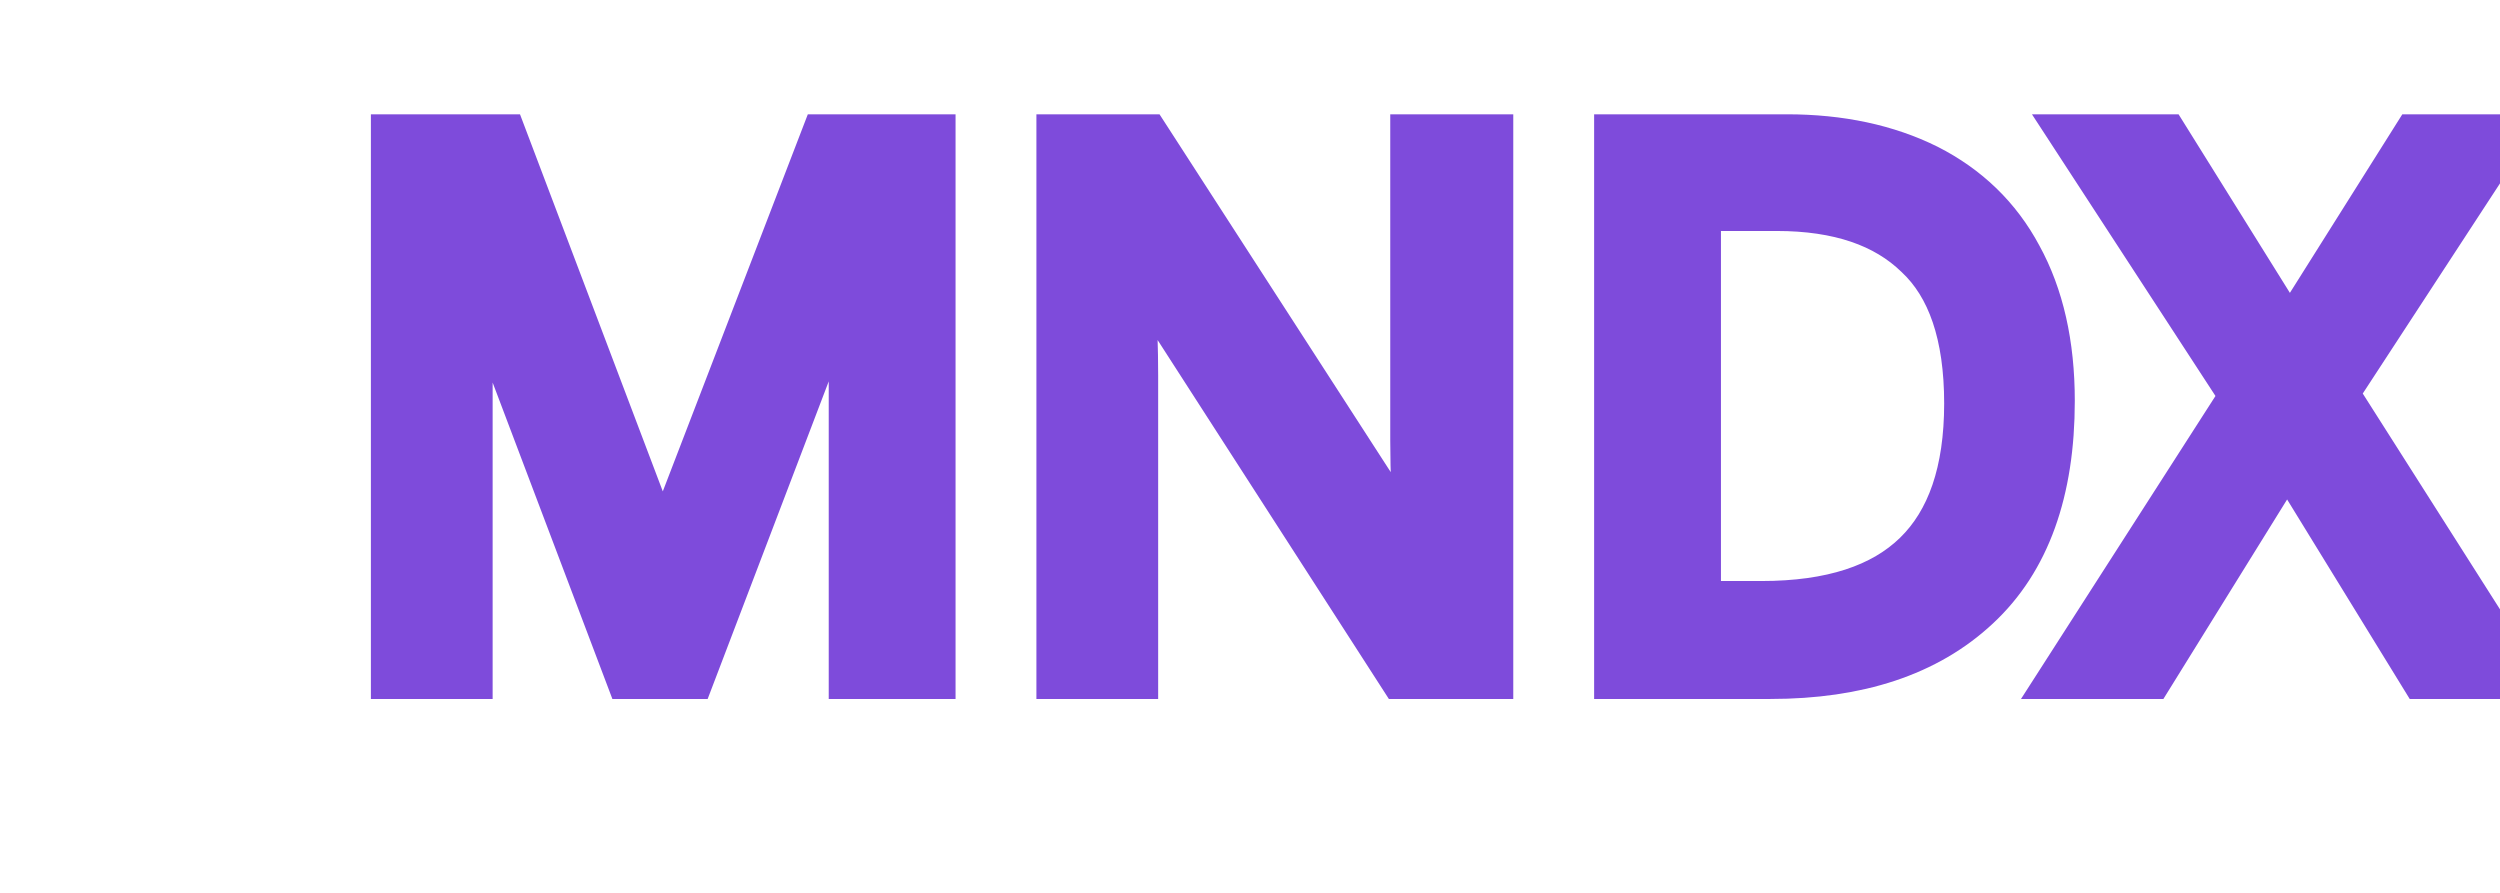
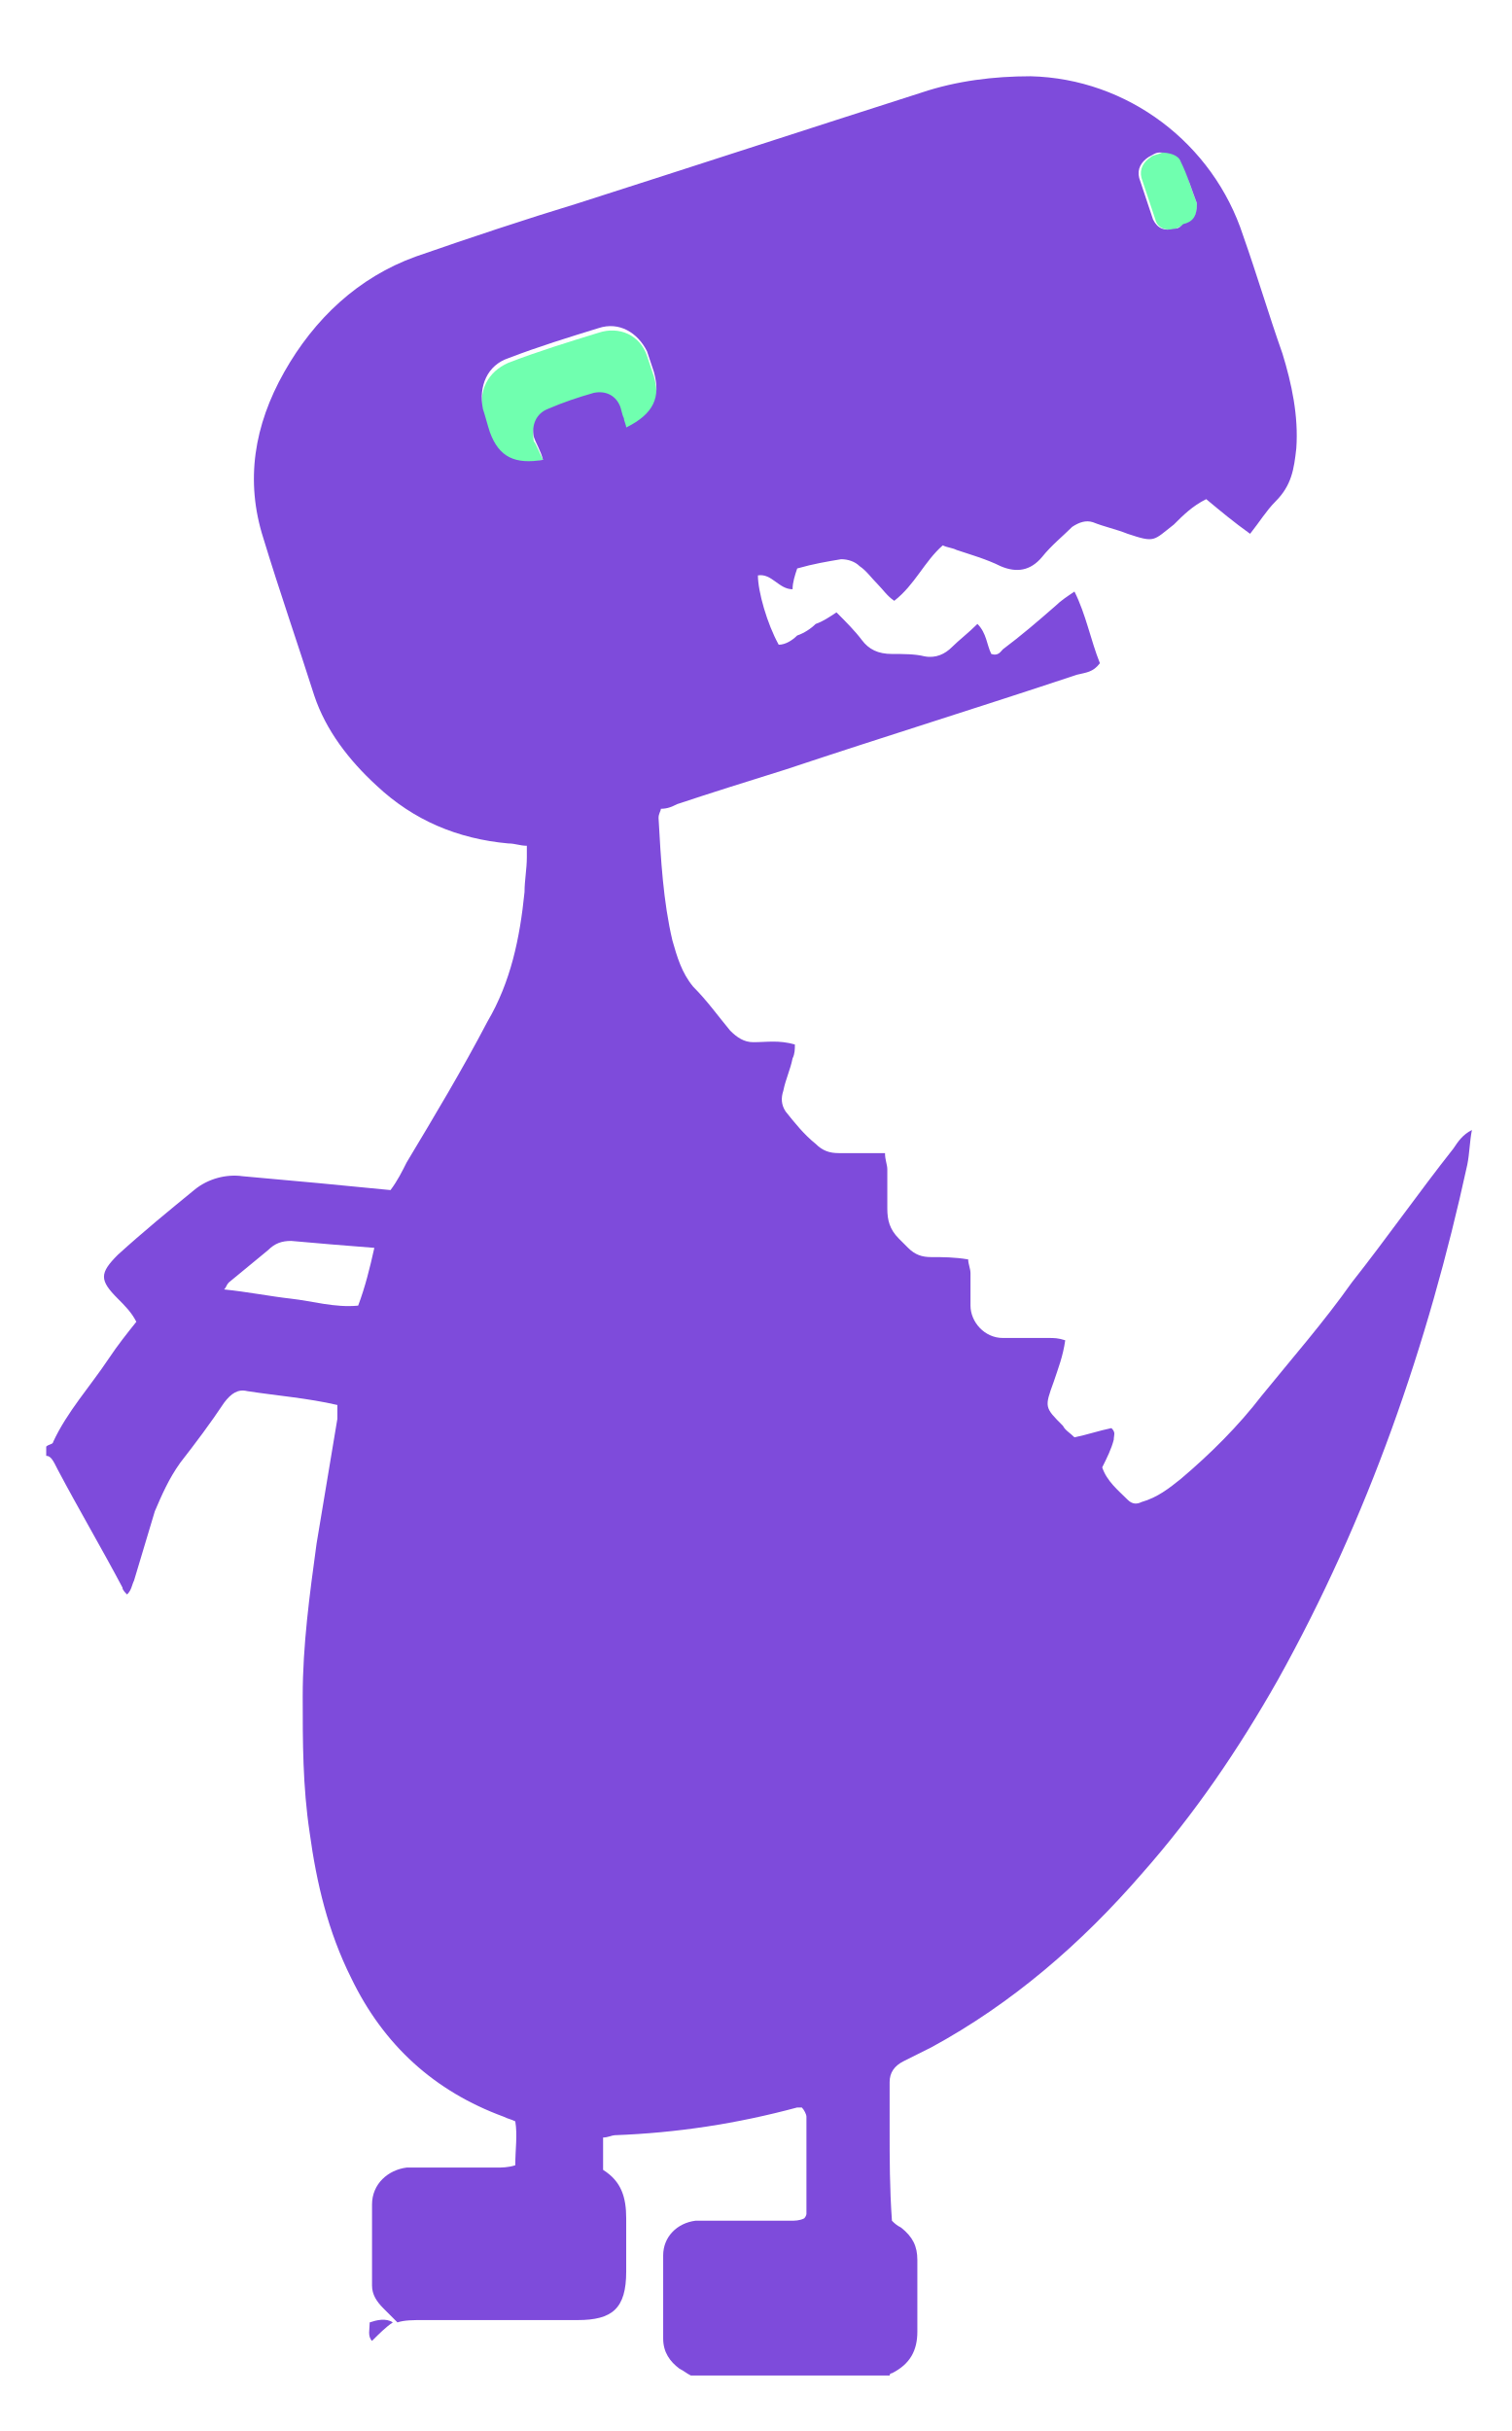
- <svg xmlns="http://www.w3.org/2000/svg" version="1.1" id="Layer_1" x="0px" y="0px" viewBox="0 0 30.8 11" style="enable-background:new 0 0 30.8 11;" xml:space="preserve">
+ <svg xmlns="http://www.w3.org/2000/svg" version="1.1" x="0px" y="0px" viewBox="0 0 65.4 105.2" style="enable-background:new 0 0 65.4 105.2;" xml:space="preserve">
  <style type="text/css">
- 	.st0{fill:#7E4BDB;}
- 	.st1{font-family:'RobotoCondensed-Bold';}
- 	.st2{font-size:9.039px;}
- 	.st3{fill:none;stroke:#7E4BDB;stroke-width:0.75;stroke-miterlimit:10;}
+ 	.st0{fill:#70FFAF;}
+ 	.st1{fill:#7E4BDB;}
</style>
-   <text transform="matrix(1 0 0 1 4.0693 8.2363)" class="st0 st1 st2">MNDX</text>
-   <text transform="matrix(1 0 0 1 4.0693 8.2363)" class="st3 st1 st2">MNDX</text>
+   <g id="Layer_4">
+ </g>
+   <g id="Layer_3">
+ </g>
+   <g id="Layer_5">
+     <g>
+       <path class="st0" d="M23.5,19.9c-1.2,0.3-1.9-0.1-2.3-1c-0.1-0.3-0.3-0.7-0.3-1c-0.2-1,0.2-1.8,1.1-2.2c1.3-0.5,2.6-0.9,3.9-1.3    c0.9-0.3,1.8,0.1,2.1,1c0.1,0.3,0.2,0.6,0.3,0.9c0.3,1.1,0,1.9-1.2,2.4c-0.1-0.1-0.1-0.3-0.1-0.4c-0.1-0.2-0.1-0.4-0.2-0.6    c-0.2-0.5-0.6-0.7-1.1-0.5c-0.7,0.2-1.3,0.4-2,0.7c-0.5,0.2-0.7,0.6-0.6,1.2C23.2,19.2,23.3,19.5,23.5,19.9z" />
+       <path class="st0" d="M51.8,8.8c0,0.5-0.1,0.8-0.5,0.9c-0.1,0.1-0.3,0.1-0.4,0.2c-0.4,0.1-0.8,0-0.9-0.4c-0.2-0.6-0.4-1.2-0.6-1.8    c-0.1-0.4,0.1-0.7,0.4-0.9c0.1-0.1,0.3-0.1,0.5-0.2c0.4-0.1,0.7,0,0.9,0.4C51.4,7.7,51.6,8.3,51.8,8.8z" />
+     </g>
+     <g>
+       <path class="st1" d="M2,62.6c0.1-0.1,0.3-0.1,0.3-0.2c0.6-1.3,1.6-2.4,2.4-3.6c0.4-0.6,0.8-1.1,1.2-1.6c-0.2-0.4-0.5-0.7-0.8-1    c-0.8-0.8-0.8-1.1,0-1.9c1.1-1,2.2-1.9,3.3-2.8c0.6-0.5,1.4-0.7,2.1-0.6c1.1,0.1,2.2,0.2,3.3,0.3c1,0.1,2.1,0.2,3.1,0.3    c0.3-0.4,0.5-0.8,0.7-1.2c1.2-2,2.4-4,3.5-6.1c1-1.7,1.4-3.6,1.6-5.6c0-0.5,0.1-1,0.1-1.5c0-0.2,0-0.3,0-0.5    c-0.3,0-0.5-0.1-0.8-0.1c-2.2-0.2-4.1-1-5.7-2.5c-1.2-1.1-2.2-2.4-2.7-3.9c-0.7-2.2-1.5-4.5-2.2-6.8c-0.8-2.5-0.4-4.9,0.9-7.2    c1.3-2.3,3.2-4.1,5.7-5c2.3-0.8,4.7-1.6,7-2.3c5-1.6,9.9-3.2,14.9-4.8c1.5-0.5,3.1-0.7,4.7-0.7c4.2,0.1,7.9,2.9,9.2,6.9    c0.6,1.7,1.1,3.4,1.7,5.1c0.4,1.3,0.7,2.7,0.6,4.1c-0.1,0.9-0.2,1.6-0.9,2.3c-0.4,0.4-0.7,0.9-1.1,1.4c-0.7-0.5-1.3-1-1.9-1.5    c-0.6,0.3-1,0.7-1.4,1.1c-0.9,0.7-0.8,0.8-2,0.4c-0.5-0.2-1-0.3-1.5-0.5c-0.3-0.1-0.6,0-0.9,0.2c-0.4,0.4-0.9,0.8-1.3,1.3    c-0.5,0.6-1.1,0.7-1.8,0.4c-0.6-0.3-1.3-0.5-1.9-0.7c-0.2-0.1-0.4-0.1-0.6-0.2c-0.8,0.7-1.2,1.7-2.1,2.4c-0.3-0.2-0.5-0.5-0.7-0.7    c-0.3-0.3-0.5-0.6-0.8-0.8c-0.2-0.2-0.5-0.3-0.8-0.3c-0.6,0.1-1.2,0.2-1.9,0.4c-0.1,0.3-0.2,0.6-0.2,0.9c-0.6,0-0.9-0.7-1.5-0.6    c0,0.7,0.4,2.1,0.9,3c0.3,0,0.6-0.2,0.8-0.4c0.3-0.1,0.6-0.3,0.8-0.5c0.3-0.1,0.6-0.3,0.9-0.5c0.4,0.4,0.8,0.8,1.1,1.2    c0.3,0.4,0.7,0.6,1.3,0.6c0.5,0,1,0,1.4,0.1c0.5,0.1,0.9-0.1,1.2-0.4c0.3-0.3,0.7-0.6,1.1-1c0.4,0.4,0.4,0.9,0.6,1.3    c0.3,0.1,0.4-0.1,0.5-0.2c0.8-0.6,1.5-1.2,2.3-1.9c0.2-0.2,0.5-0.4,0.8-0.6c0.5,1,0.7,2.1,1.1,3.1c-0.3,0.4-0.6,0.4-1,0.5    c-4.2,1.4-8.4,2.7-12.6,4.1c-1.6,0.5-3.2,1-4.7,1.5c-0.2,0.1-0.4,0.2-0.7,0.2c0,0.1-0.1,0.2-0.1,0.4c0.1,1.8,0.2,3.6,0.6,5.3    c0.2,0.7,0.4,1.4,0.9,2c0.6,0.6,1.1,1.3,1.6,1.9c0.3,0.3,0.6,0.5,1,0.5c0.6,0,1.1-0.1,1.8,0.1c0,0.2,0,0.4-0.1,0.6    c-0.1,0.5-0.3,0.9-0.4,1.4c-0.1,0.3-0.1,0.6,0.1,0.9c0.4,0.5,0.8,1,1.3,1.4c0.3,0.3,0.6,0.4,1,0.4c0.6,0,1.3,0,2,0    c0,0.3,0.1,0.5,0.1,0.7c0,0.6,0,1.2,0,1.7c0,0.5,0.1,0.9,0.5,1.3c0.1,0.1,0.3,0.3,0.4,0.4c0.3,0.3,0.6,0.4,1,0.4    c0.5,0,1,0,1.6,0.1c0,0.2,0.1,0.4,0.1,0.6c0,0.5,0,1,0,1.4c0,0.7,0.6,1.4,1.4,1.4c0.7,0,1.3,0,2,0c0.2,0,0.4,0,0.7,0.1    c-0.1,0.7-0.3,1.2-0.5,1.8c-0.4,1.1-0.4,1.1,0.4,1.9c0.1,0.2,0.3,0.3,0.5,0.5c0.5-0.1,1.1-0.3,1.6-0.4c0.2,0.2,0.1,0.3,0.1,0.5    c-0.1,0.4-0.3,0.8-0.5,1.2c0.2,0.6,0.7,1,1.1,1.4c0.2,0.2,0.4,0.2,0.6,0.1c0.7-0.2,1.2-0.6,1.7-1c1.3-1.1,2.5-2.3,3.5-3.6    c1.3-1.6,2.7-3.2,3.9-4.9c1.5-1.9,2.9-3.9,4.4-5.8c0.2-0.3,0.4-0.6,0.8-0.8c-0.1,0.5-0.1,1-0.2,1.5c-1.7,7.8-4.3,15.3-8.2,22.3    c-1.7,3-3.6,5.8-5.9,8.4c-2.6,3-5.6,5.6-9.1,7.5c-0.4,0.2-0.8,0.4-1.2,0.6c-0.4,0.2-0.6,0.5-0.6,0.9c0,0.7,0,1.3,0,2    c0,1.3,0,2.6,0.1,4c0.1,0.1,0.2,0.2,0.4,0.3c0.5,0.4,0.7,0.8,0.7,1.4c0,1,0,2,0,3.1c0,0.8-0.3,1.4-1.1,1.8c-0.1,0-0.1,0.1-0.1,0.1    c-2.9,0-5.8,0-8.6,0c-0.2-0.1-0.3-0.2-0.5-0.3c-0.4-0.3-0.7-0.7-0.7-1.3c0-1.2,0-2.4,0-3.6c0-0.8,0.6-1.4,1.4-1.5    c0.2,0,0.4,0,0.6,0c1.2,0,2.3,0,3.5,0c0.2,0,0.4,0,0.6-0.1c0.1-0.1,0.1-0.2,0.1-0.2c0-1.4,0-2.8,0-4.2c0-0.1-0.1-0.3-0.2-0.4    c-0.1,0-0.2,0-0.2,0c-2.6,0.7-5.2,1.1-7.9,1.2c-0.1,0-0.3,0.1-0.5,0.1c0,0.5,0,0.9,0,1.4c0.8,0.5,1,1.2,1,2.1c0,0.8,0,1.5,0,2.3    c0,1.6-0.6,2.1-2.1,2.1c-2.2,0-4.5,0-6.7,0c-0.4,0-0.8,0-1.1,0.1c0,0,0,0,0,0c-0.2-0.2-0.4-0.4-0.6-0.6c-0.3-0.3-0.5-0.6-0.5-1    c0-1.2,0-2.4,0-3.5c0-0.9,0.7-1.5,1.5-1.6c0.2,0,0.4,0,0.7,0c1.1,0,2.1,0,3.2,0c0.2,0,0.5,0,0.8-0.1c0-0.7,0.1-1.3,0-1.9    c-0.2-0.1-0.3-0.1-0.5-0.2c-3-1.1-5.2-3.1-6.6-6c-1-2-1.5-4.1-1.8-6.3c-0.3-2-0.3-3.9-0.3-5.9c0-2.2,0.3-4.4,0.6-6.6    c0.3-1.8,0.6-3.6,0.9-5.4c0-0.2,0-0.4,0-0.6c-1.3-0.3-2.6-0.4-3.9-0.6c-0.4-0.1-0.7,0.1-1,0.5c-0.6,0.9-1.2,1.7-1.9,2.6    c-0.5,0.7-0.8,1.4-1.1,2.1c-0.3,1-0.6,2-0.9,3c-0.1,0.2-0.1,0.4-0.3,0.6c-0.1-0.1-0.2-0.2-0.2-0.3c-0.9-1.7-1.9-3.4-2.8-5.1    C2.3,63.2,2.2,63,2,63C2,62.9,2,62.7,2,62.6z M23.5,19.9c-0.1-0.4-0.3-0.7-0.4-1c-0.1-0.5,0.1-1,0.6-1.2c0.7-0.3,1.3-0.5,2-0.7    c0.5-0.1,0.9,0.1,1.1,0.5c0.1,0.2,0.1,0.4,0.2,0.6c0,0.1,0.1,0.3,0.1,0.4c1.2-0.6,1.5-1.3,1.2-2.4c-0.1-0.3-0.2-0.6-0.3-0.9    c-0.4-0.8-1.2-1.3-2.1-1c-1.3,0.4-2.6,0.8-3.9,1.3c-0.9,0.3-1.3,1.2-1.1,2.2c0.1,0.3,0.2,0.7,0.3,1C21.6,19.8,22.3,20.1,23.5,19.9    z M16.2,54c-1.3-0.1-2.5-0.2-3.6-0.3c-0.4,0-0.7,0.1-1,0.4c-0.6,0.5-1.1,0.9-1.7,1.4c-0.1,0.1-0.1,0.2-0.2,0.3    c1,0.1,2,0.3,2.9,0.4c0.9,0.1,1.9,0.4,2.9,0.3C15.8,55.7,16,54.9,16.2,54z M51.8,8.8c-0.2-0.5-0.4-1.2-0.7-1.8    c-0.1-0.3-0.5-0.4-0.9-0.4c-0.2,0-0.3,0.1-0.5,0.2c-0.3,0.2-0.5,0.5-0.4,0.9c0.2,0.6,0.4,1.2,0.6,1.8c0.2,0.4,0.5,0.5,0.9,0.4    c0.2,0,0.3-0.1,0.4-0.2C51.6,9.6,51.8,9.4,51.8,8.8z" />
+       <path class="st1" d="M17,100.5c-0.3,0.2-0.6,0.5-0.9,0.8c-0.2-0.2-0.1-0.5-0.1-0.8C16.3,100.4,16.7,100.3,17,100.5    C17,100.5,17,100.5,17,100.5z" />
+     </g>
+   </g>
</svg>
